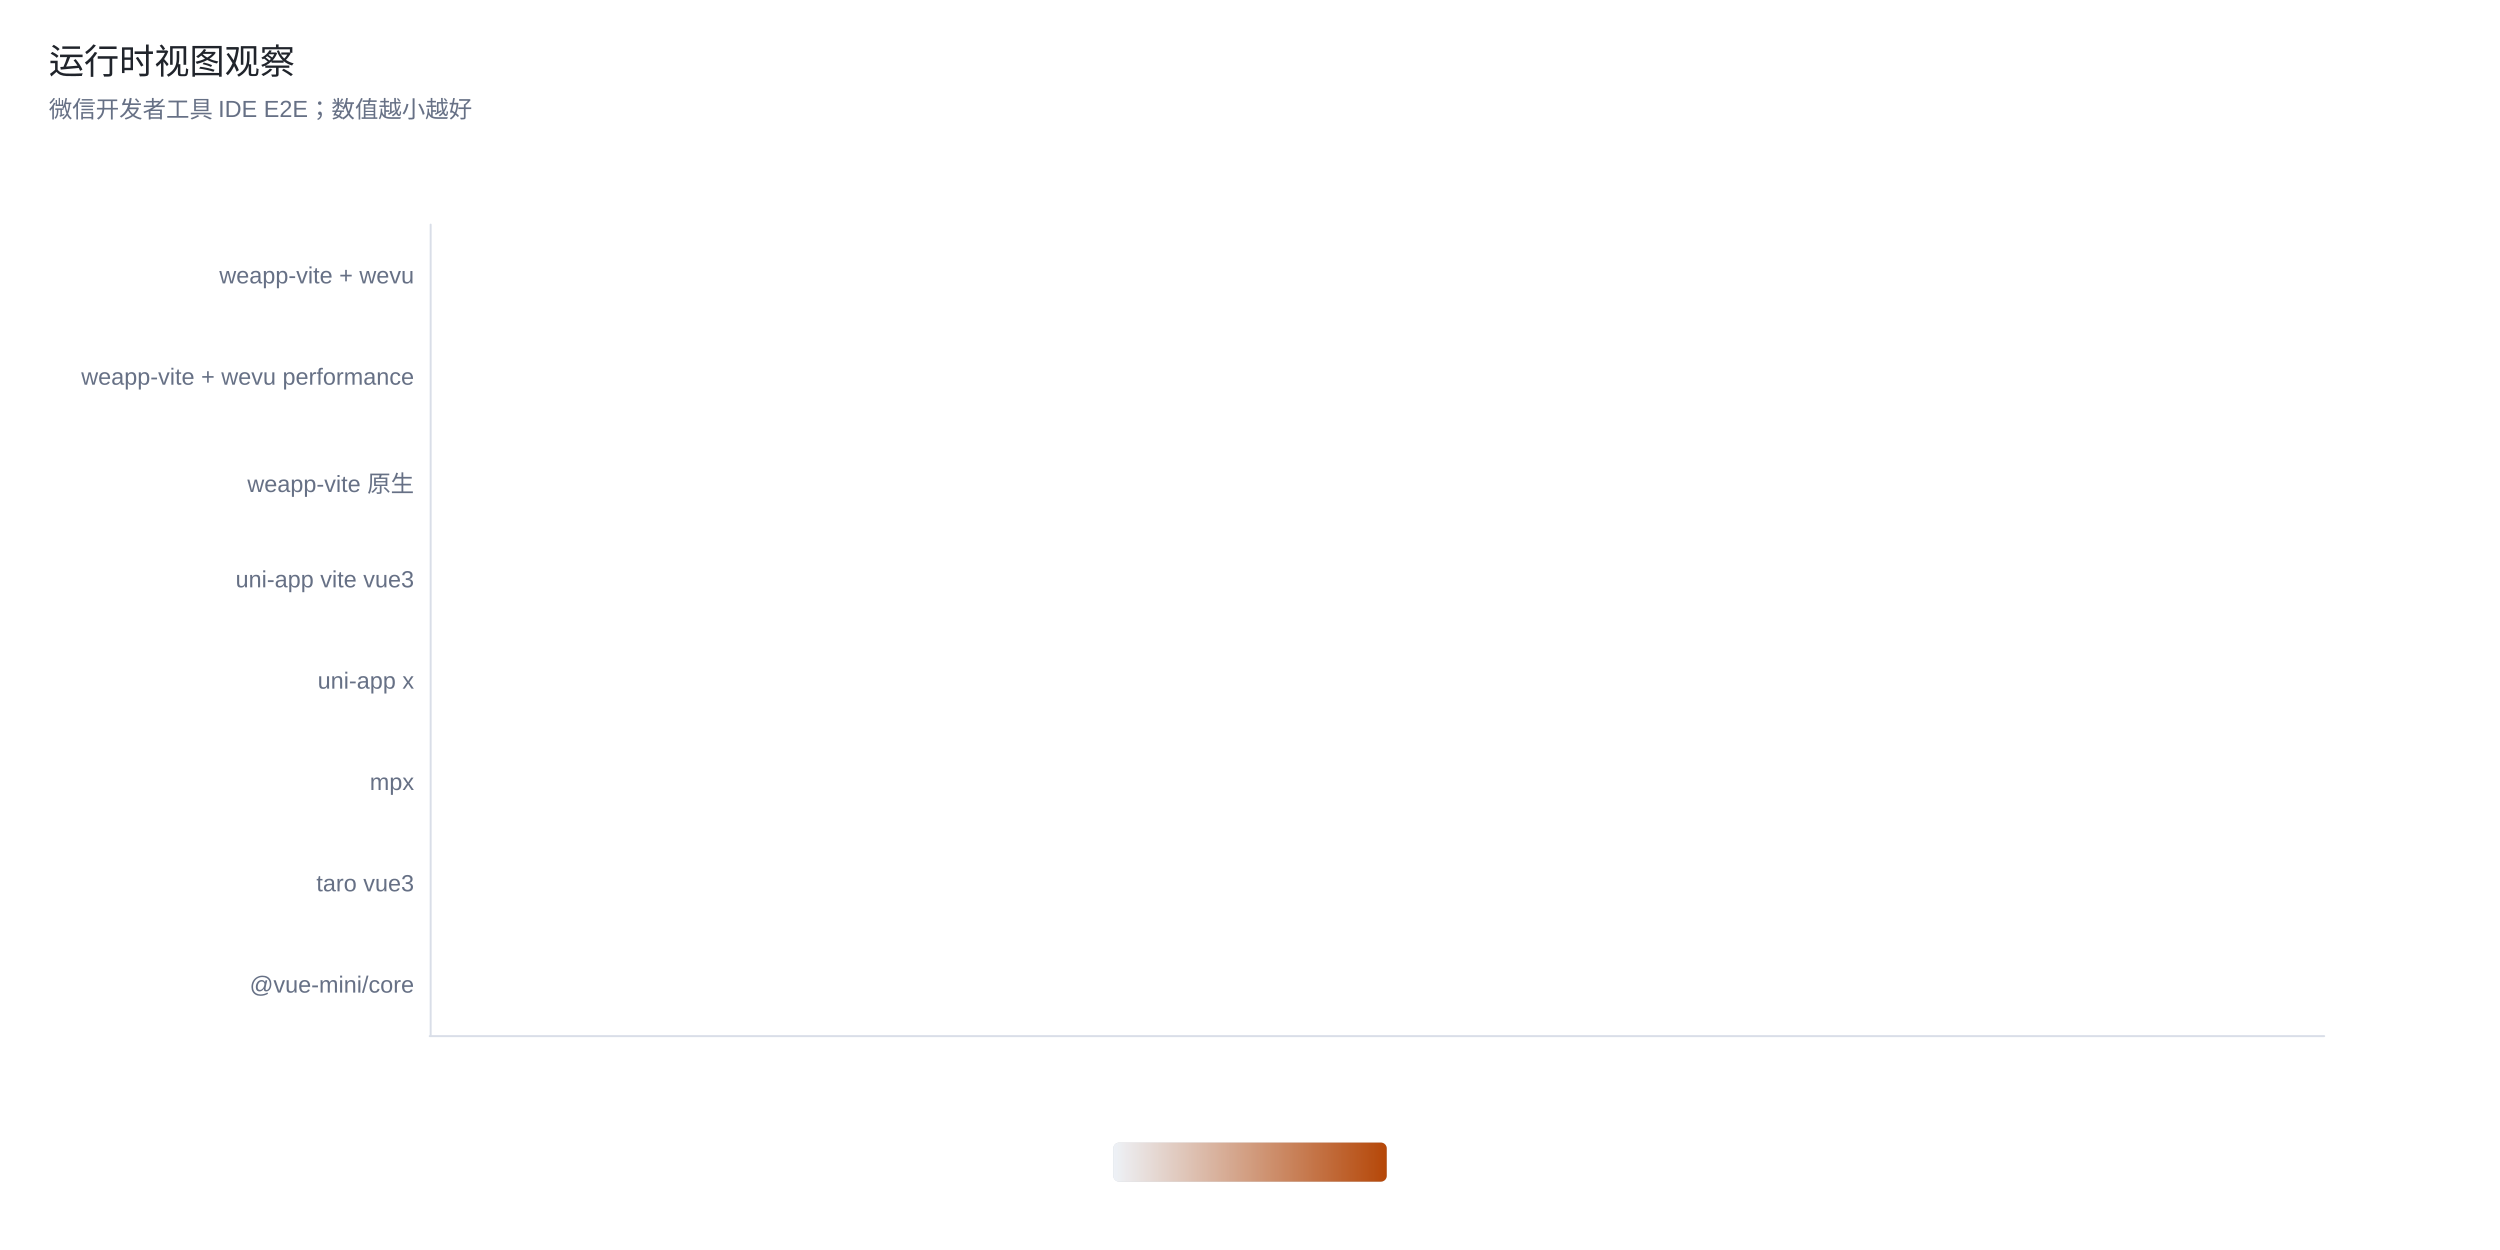
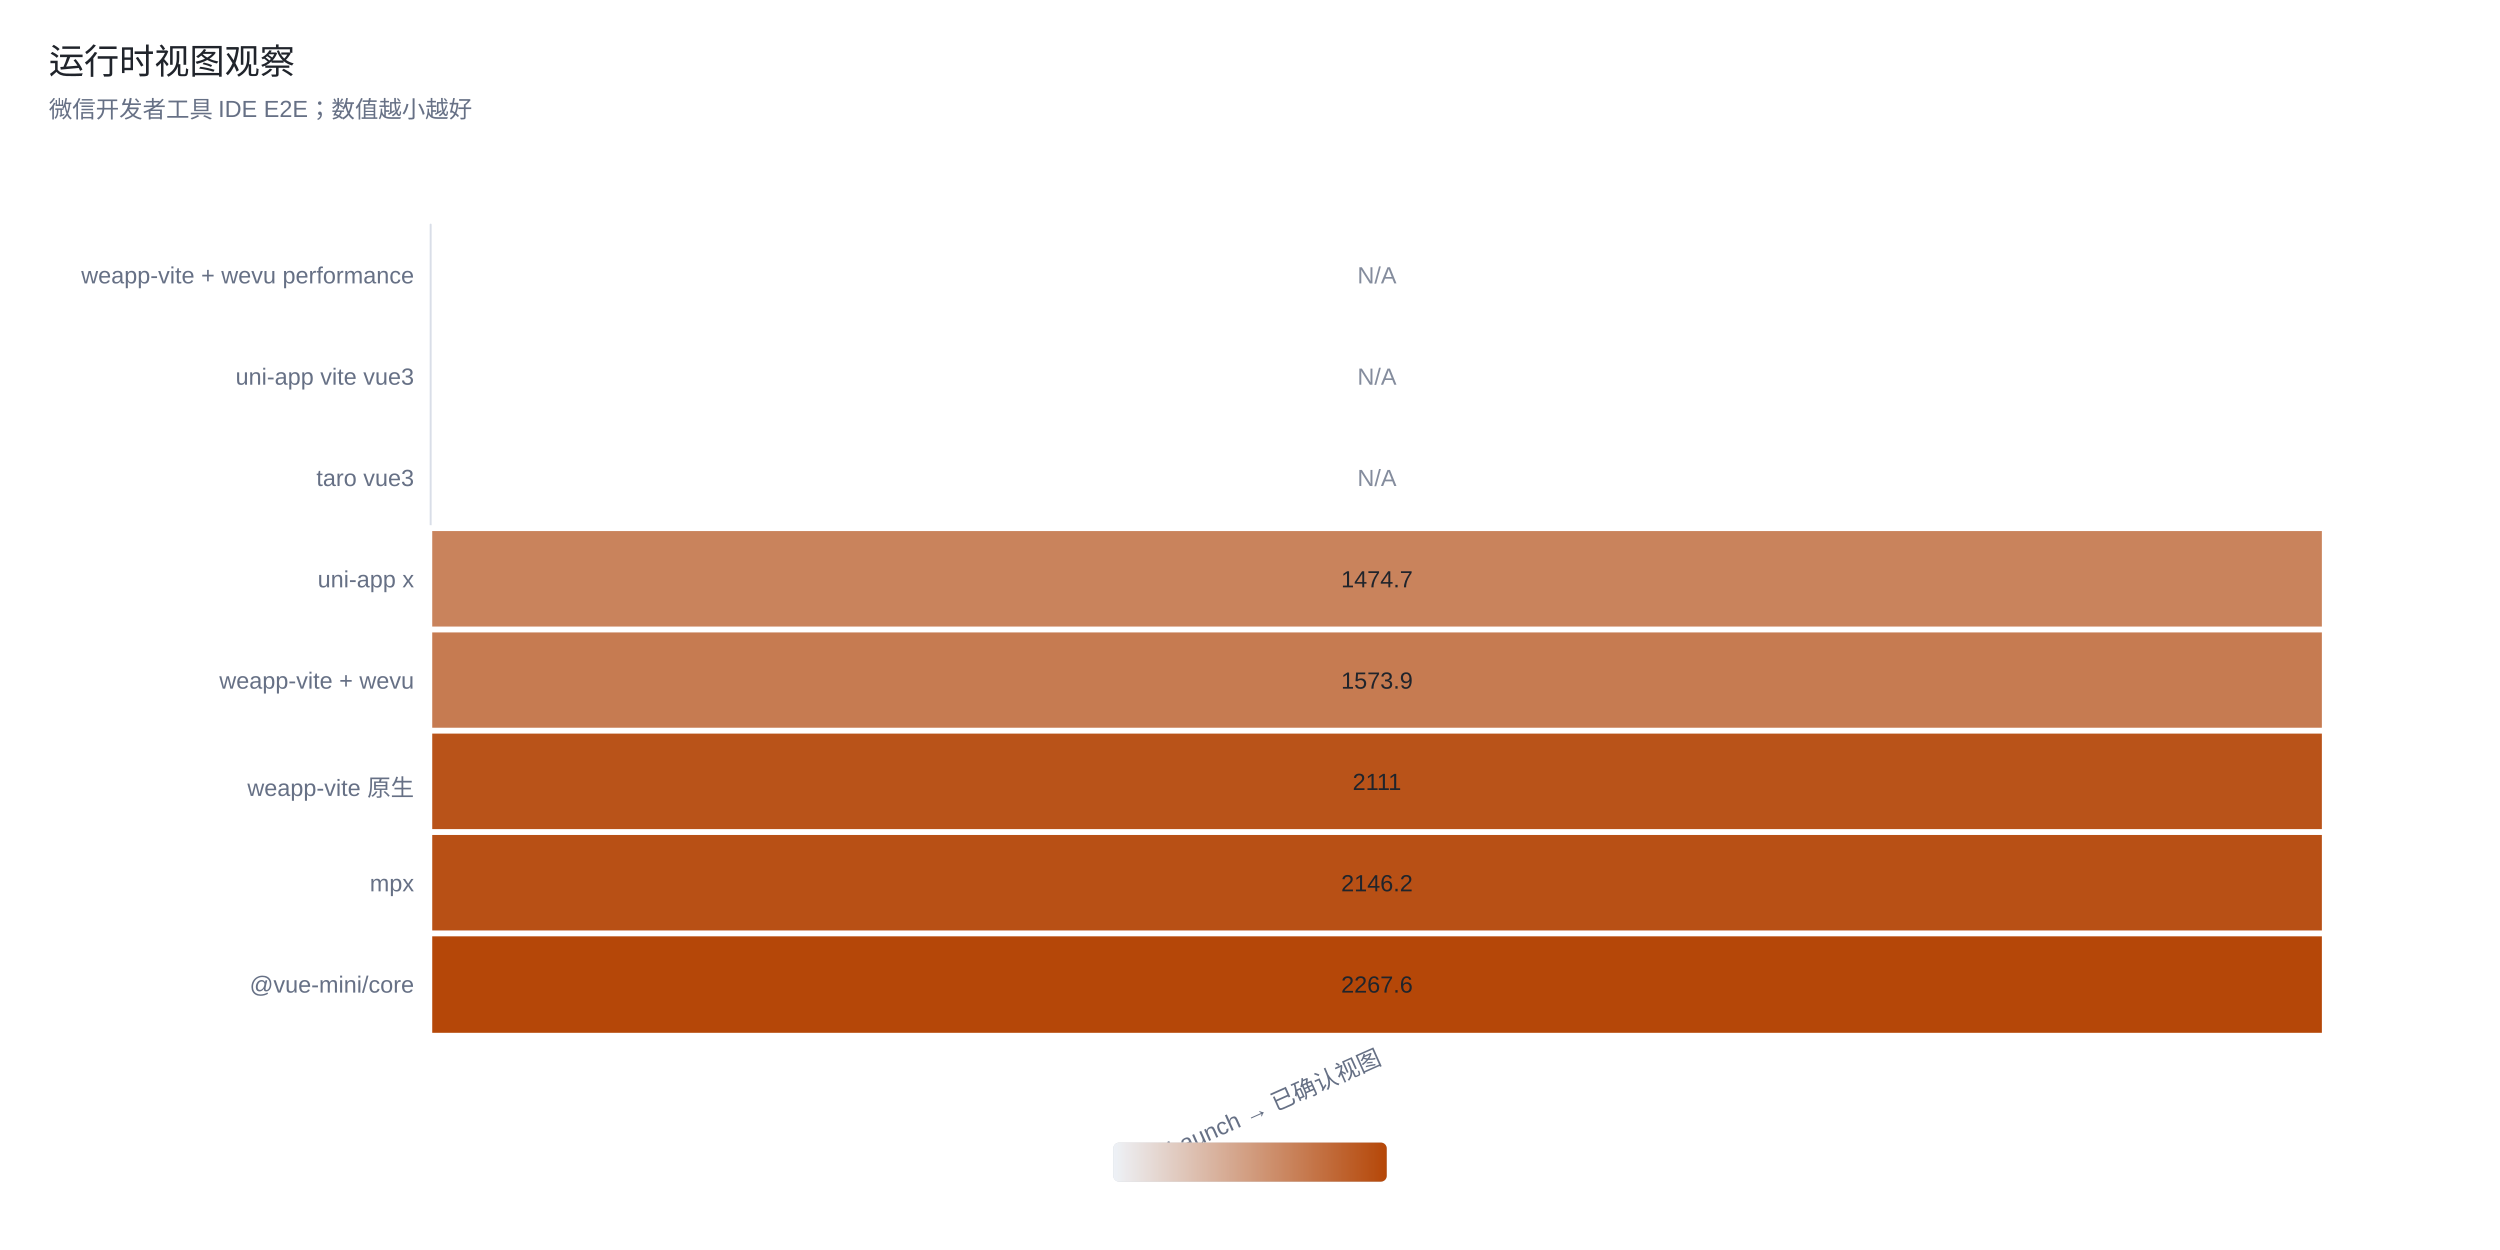
<svg xmlns="http://www.w3.org/2000/svg" role="img" aria-label="运行时视图观察" width="1280" height="640" version="1.1" baseProfile="full" viewBox="0 0 1280 640">
  <rect width="1280" height="640" x="0" y="0" fill="#ffffff" />
  <path d="M220.5 115L220.5 530" fill="none" pointer-events="visible" stroke="#d9dee8" stroke-linecap="round" />
  <path d="M220 530.5L1190 530.5" fill="none" pointer-events="visible" stroke="#d9dee8" stroke-linecap="round" />
-   <text dominant-baseline="central" text-anchor="end" style="font-family:Arial, sans-serif;font-size:12px;" xml:space="preserve" transform="translate(212 140.9375)" fill="#667085">weapp-vite + wevu</text>
-   <text dominant-baseline="central" text-anchor="end" style="font-family:Arial, sans-serif;font-size:12px;" xml:space="preserve" transform="translate(212 192.8125)" fill="#667085">weapp-vite + wevu performance</text>
-   <text dominant-baseline="central" text-anchor="end" style="font-family:Arial, sans-serif;font-size:12px;" xml:space="preserve" transform="translate(212 244.6875)" fill="#667085">weapp-vite 原生</text>
-   <text dominant-baseline="central" text-anchor="end" style="font-family:Arial, sans-serif;font-size:12px;" xml:space="preserve" transform="translate(212 296.5625)" fill="#667085">uni-app vite vue3</text>
-   <text dominant-baseline="central" text-anchor="end" style="font-family:Arial, sans-serif;font-size:12px;" xml:space="preserve" transform="translate(212 348.4375)" fill="#667085">uni-app x</text>
-   <text dominant-baseline="central" text-anchor="end" style="font-family:Arial, sans-serif;font-size:12px;" transform="translate(212 400.3125)" fill="#667085">mpx</text>
-   <text dominant-baseline="central" text-anchor="end" style="font-family:Arial, sans-serif;font-size:12px;" xml:space="preserve" transform="translate(212 452.1875)" fill="#667085">taro vue3</text>
+   <text dominant-baseline="central" text-anchor="end" style="font-family:Arial, sans-serif;font-size:12px;" xml:space="preserve" transform="translate(212 140.9375)" fill="#667085">weapp-vite + wevu performance</text>
+   <text dominant-baseline="central" text-anchor="end" style="font-family:Arial, sans-serif;font-size:12px;" xml:space="preserve" transform="translate(212 192.8125)" fill="#667085">uni-app vite vue3</text>
+   <text dominant-baseline="central" text-anchor="end" style="font-family:Arial, sans-serif;font-size:12px;" xml:space="preserve" transform="translate(212 244.6875)" fill="#667085">taro vue3</text>
+   <text dominant-baseline="central" text-anchor="end" style="font-family:Arial, sans-serif;font-size:12px;" xml:space="preserve" transform="translate(212 296.5625)" fill="#667085">uni-app x</text>
+   <text dominant-baseline="central" text-anchor="end" style="font-family:Arial, sans-serif;font-size:12px;" xml:space="preserve" transform="translate(212 348.4375)" fill="#667085">weapp-vite + wevu</text>
+   <text dominant-baseline="central" text-anchor="end" style="font-family:Arial, sans-serif;font-size:12px;" xml:space="preserve" transform="translate(212 400.3125)" fill="#667085">weapp-vite 原生</text>
+   <text dominant-baseline="central" text-anchor="end" style="font-family:Arial, sans-serif;font-size:12px;" transform="translate(212 452.1875)" fill="#667085">mpx</text>
  <text dominant-baseline="central" text-anchor="end" style="font-family:Arial, sans-serif;font-size:12px;" transform="translate(212 504.0625)" fill="#667085">@vue-mini/core</text>
+   <text dominant-baseline="central" text-anchor="end" style="font-family:Arial, sans-serif;font-size:12px;" xml:space="preserve" transform="matrix(0.914,-0.407,0.407,0.914,705,538)" fill="#667085">reLaunch → 已确认视图</text>
+   <path d="M219.8 270.4l970.5 0l0 52.4l-970.5 0Z" fill="rgb(201,131,92)" stroke="#ffffff" stroke-width="3" ecmeta_series_index="0" ecmeta_data_index="0" ecmeta_ssr_type="chart" />
+   <path d="M219.8 322.3l970.5 0l0 52.4l-970.5 0Z" fill="rgb(198,123,81)" stroke="#ffffff" stroke-width="3" ecmeta_series_index="0" ecmeta_data_index="1" ecmeta_ssr_type="chart" />
+   <path d="M219.8 374.1l970.5 0l0 52.4l-970.5 0Z" fill="rgb(185,83,25)" stroke="#ffffff" stroke-width="3" ecmeta_series_index="0" ecmeta_data_index="2" ecmeta_ssr_type="chart" />
+   <path d="M219.8 426l970.5 0l0 52.4l-970.5 0Z" fill="rgb(184,80,21)" stroke="#ffffff" stroke-width="3" ecmeta_series_index="0" ecmeta_data_index="3" ecmeta_ssr_type="chart" />
+   <path d="M219.8 477.9l970.5 0l0 52.4l-970.5 0Z" fill="rgb(181,71,8)" stroke="#ffffff" stroke-width="3" ecmeta_series_index="0" ecmeta_data_index="4" ecmeta_ssr_type="chart" />
+   <text dominant-baseline="central" text-anchor="middle" style="font-family:Arial, sans-serif;font-size:12px;" transform="translate(705 296.5625)" fill="#20242b">1474.7</text>
+   <text dominant-baseline="central" text-anchor="middle" style="font-family:Arial, sans-serif;font-size:12px;" transform="translate(705 348.4375)" fill="#20242b">1573.9</text>
+   <text dominant-baseline="central" text-anchor="middle" style="font-family:Arial, sans-serif;font-size:12px;" transform="translate(705 400.3125)" fill="#20242b">2111</text>
+   <text dominant-baseline="central" text-anchor="middle" style="font-family:Arial, sans-serif;font-size:12px;" transform="translate(705 452.1875)" fill="#20242b">2146.2</text>
+   <text dominant-baseline="central" text-anchor="middle" style="font-family:Arial, sans-serif;font-size:12px;" transform="translate(705 504.0625)" fill="#20242b">2267.6</text>
+   <path d="M1 0A1 1 0 1 1 1 -0.1A1 1 0 0 1 1 0" transform="matrix(0,0,0,0,705,140.9375)" fill="rgb(238,242,247)" fill-opacity="0.8" ecmeta_series_index="1" ecmeta_data_index="0" ecmeta_ssr_type="chart" />
+   <path d="M1 0A1 1 0 1 1 1 -0.1A1 1 0 0 1 1 0" transform="matrix(0,0,0,0,705,192.8125)" fill="rgb(238,242,247)" fill-opacity="0.8" ecmeta_series_index="1" ecmeta_data_index="1" ecmeta_ssr_type="chart" />
+   <path d="M1 0A1 1 0 1 1 1 -0.1A1 1 0 0 1 1 0" transform="matrix(0,0,0,0,705,244.6875)" fill="rgb(238,242,247)" fill-opacity="0.8" ecmeta_series_index="1" ecmeta_data_index="2" ecmeta_ssr_type="chart" />
+   <text dominant-baseline="central" text-anchor="middle" style="font-family:Arial, sans-serif;font-size:12px;" transform="translate(705 140.9375)" fill="#667085" fill-opacity="0.8">N/A</text>
+   <text dominant-baseline="central" text-anchor="middle" style="font-family:Arial, sans-serif;font-size:12px;" transform="translate(705 192.8125)" fill="#667085" fill-opacity="0.8">N/A</text>
+   <text dominant-baseline="central" text-anchor="middle" style="font-family:Arial, sans-serif;font-size:12px;" transform="translate(705 244.6875)" fill="#667085" fill-opacity="0.8">N/A</text>
  <path d="M-15 -35l170 0l0 50l-170 0Z" transform="translate(570 605)" fill="rgb(0,0,0)" fill-opacity="0" stroke="#cfd2d7" stroke-width="0" />
  <g clip-path="url(#zr2-c0)">
    <polygon points="0 0 20 0 20 140 0 140" transform="matrix(0,-1,1,0,570,605)" fill="url(#zr2-g0)" />
    <polygon points="0 0 20 0 20 140 0 140" transform="matrix(0,-1,1,0,570,605)" fill="url(#zr2-g1)" />
  </g>
  <path d="M-5 -5l227.6 0l0 50l-227.6 0Z" transform="translate(25 21)" fill="rgb(0,0,0)" fill-opacity="0" stroke="#3c3c41" stroke-width="0" />
  <text dominant-baseline="central" text-anchor="start" style="font-family:Arial, sans-serif;font-size:18px;font-weight:500;" y="9" transform="translate(25 21)" fill="#20242b">运行时视图观察</text>
  <text dominant-baseline="central" text-anchor="start" style="font-family:Arial, sans-serif;font-size:12px;font-weight:400;" xml:space="preserve" y="34" transform="translate(25 21)" fill="#667085">微信开发者工具 IDE E2E；数值越小越好</text>
  <defs>
    <clipPath id="zr2-c0">
      <path d="M3 0L17 0A3 3 0 0 1 20 3L20 137A3 3 0 0 1 17 140L3 140A3 3 0 0 1 0 137L0 3A3 3 0 0 1 3 0Z" transform="matrix(0,-1,1,0,570,605)" fill="#000" />
    </clipPath>
    <linearGradient gradientUnits="objectBoundingBox" x1="0" y1="0" x2="0" y2="1" id="zr2-g0">
      <stop offset="0%" stop-color="rgb(207,210,215)" />
      <stop offset="1%" stop-color="rgb(207,210,215)" />
      <stop offset="2%" stop-color="rgb(207,210,215)" />
      <stop offset="3%" stop-color="rgb(207,210,215)" />
      <stop offset="4%" stop-color="rgb(207,210,215)" />
      <stop offset="5%" stop-color="rgb(207,210,215)" />
      <stop offset="6%" stop-color="rgb(207,210,215)" />
      <stop offset="7%" stop-color="rgb(207,210,215)" />
      <stop offset="8%" stop-color="rgb(207,210,215)" />
      <stop offset="9%" stop-color="rgb(207,210,215)" />
      <stop offset="10%" stop-color="rgb(207,210,215)" />
      <stop offset="11%" stop-color="rgb(207,210,215)" />
      <stop offset="12%" stop-color="rgb(207,210,215)" />
      <stop offset="13%" stop-color="rgb(207,210,215)" />
      <stop offset="14%" stop-color="rgb(207,210,215)" />
      <stop offset="15%" stop-color="rgb(207,210,215)" />
      <stop offset="16%" stop-color="rgb(207,210,215)" />
      <stop offset="17%" stop-color="rgb(207,210,215)" />
      <stop offset="18%" stop-color="rgb(207,210,215)" />
      <stop offset="19%" stop-color="rgb(207,210,215)" />
      <stop offset="20%" stop-color="rgb(207,210,215)" />
      <stop offset="21%" stop-color="rgb(207,210,215)" />
      <stop offset="22%" stop-color="rgb(207,210,215)" />
      <stop offset="23%" stop-color="rgb(207,210,215)" />
      <stop offset="24%" stop-color="rgb(207,210,215)" />
      <stop offset="25%" stop-color="rgb(207,210,215)" />
      <stop offset="26%" stop-color="rgb(207,210,215)" />
      <stop offset="27%" stop-color="rgb(207,210,215)" />
      <stop offset="28%" stop-color="rgb(207,210,215)" />
      <stop offset="29%" stop-color="rgb(207,210,215)" />
      <stop offset="30%" stop-color="rgb(207,210,215)" />
      <stop offset="31%" stop-color="rgb(207,210,215)" />
      <stop offset="32%" stop-color="rgb(207,210,215)" />
      <stop offset="33%" stop-color="rgb(207,210,215)" />
      <stop offset="34%" stop-color="rgb(207,210,215)" />
      <stop offset="35%" stop-color="rgb(207,210,215)" />
      <stop offset="36%" stop-color="rgb(207,210,215)" />
      <stop offset="37%" stop-color="rgb(207,210,215)" />
      <stop offset="38%" stop-color="rgb(207,210,215)" />
      <stop offset="39%" stop-color="rgb(207,210,215)" />
      <stop offset="40%" stop-color="rgb(207,210,215)" />
      <stop offset="41%" stop-color="rgb(207,210,215)" />
      <stop offset="42%" stop-color="rgb(207,210,215)" />
      <stop offset="43%" stop-color="rgb(207,210,215)" />
      <stop offset="44%" stop-color="rgb(207,210,215)" />
      <stop offset="45%" stop-color="rgb(207,210,215)" />
      <stop offset="46%" stop-color="rgb(207,210,215)" />
      <stop offset="47%" stop-color="rgb(207,210,215)" />
      <stop offset="48%" stop-color="rgb(207,210,215)" />
      <stop offset="49%" stop-color="rgb(207,210,215)" />
      <stop offset="50%" stop-color="rgb(207,210,215)" />
      <stop offset="51%" stop-color="rgb(207,210,215)" />
      <stop offset="52%" stop-color="rgb(207,210,215)" />
      <stop offset="53%" stop-color="rgb(207,210,215)" />
      <stop offset="54%" stop-color="rgb(207,210,215)" />
      <stop offset="55%" stop-color="rgb(207,210,215)" />
      <stop offset="56%" stop-color="rgb(207,210,215)" />
      <stop offset="57%" stop-color="rgb(207,210,215)" />
      <stop offset="58%" stop-color="rgb(207,210,215)" />
      <stop offset="59%" stop-color="rgb(207,210,215)" />
      <stop offset="60%" stop-color="rgb(207,210,215)" />
      <stop offset="61%" stop-color="rgb(207,210,215)" />
      <stop offset="62%" stop-color="rgb(207,210,215)" />
      <stop offset="63%" stop-color="rgb(207,210,215)" />
      <stop offset="64%" stop-color="rgb(207,210,215)" />
      <stop offset="65%" stop-color="rgb(207,210,215)" />
      <stop offset="66%" stop-color="rgb(207,210,215)" />
      <stop offset="67%" stop-color="rgb(207,210,215)" />
      <stop offset="68%" stop-color="rgb(207,210,215)" />
      <stop offset="69%" stop-color="rgb(207,210,215)" />
      <stop offset="70%" stop-color="rgb(207,210,215)" />
      <stop offset="71%" stop-color="rgb(207,210,215)" />
      <stop offset="72%" stop-color="rgb(207,210,215)" />
      <stop offset="73%" stop-color="rgb(207,210,215)" />
      <stop offset="74%" stop-color="rgb(207,210,215)" />
      <stop offset="75%" stop-color="rgb(207,210,215)" />
      <stop offset="76%" stop-color="rgb(207,210,215)" />
      <stop offset="77%" stop-color="rgb(207,210,215)" />
      <stop offset="78%" stop-color="rgb(207,210,215)" />
      <stop offset="79%" stop-color="rgb(207,210,215)" />
      <stop offset="80%" stop-color="rgb(207,210,215)" />
      <stop offset="81%" stop-color="rgb(207,210,215)" />
      <stop offset="82%" stop-color="rgb(207,210,215)" />
      <stop offset="83%" stop-color="rgb(207,210,215)" />
      <stop offset="84%" stop-color="rgb(207,210,215)" />
      <stop offset="85%" stop-color="rgb(207,210,215)" />
      <stop offset="86%" stop-color="rgb(207,210,215)" />
      <stop offset="87%" stop-color="rgb(207,210,215)" />
      <stop offset="88%" stop-color="rgb(207,210,215)" />
      <stop offset="89%" stop-color="rgb(207,210,215)" />
      <stop offset="90%" stop-color="rgb(207,210,215)" />
      <stop offset="91%" stop-color="rgb(207,210,215)" />
      <stop offset="92%" stop-color="rgb(207,210,215)" />
      <stop offset="93%" stop-color="rgb(207,210,215)" />
      <stop offset="94%" stop-color="rgb(207,210,215)" />
      <stop offset="95%" stop-color="rgb(207,210,215)" />
      <stop offset="96%" stop-color="rgb(207,210,215)" />
      <stop offset="97%" stop-color="rgb(207,210,215)" />
      <stop offset="98%" stop-color="rgb(207,210,215)" />
      <stop offset="99%" stop-color="rgb(207,210,215)" />
      <stop offset="100%" stop-color="rgb(207,210,215)" />
    </linearGradient>
    <linearGradient gradientUnits="objectBoundingBox" x1="0" y1="0" x2="0" y2="1" id="zr2-g1">
      <stop offset="0%" stop-color="rgb(238,242,247)" />
      <stop offset="1%" stop-color="rgb(237,240,245)" />
      <stop offset="2%" stop-color="rgb(237,239,242)" />
      <stop offset="3%" stop-color="rgb(236,237,240)" />
      <stop offset="4%" stop-color="rgb(236,235,237)" />
      <stop offset="5%" stop-color="rgb(235,233,235)" />
      <stop offset="6%" stop-color="rgb(235,232,233)" />
      <stop offset="7%" stop-color="rgb(234,230,230)" />
      <stop offset="8%" stop-color="rgb(233,228,228)" />
      <stop offset="9%" stop-color="rgb(233,227,225)" />
      <stop offset="10%" stop-color="rgb(232,225,223)" />
      <stop offset="11%" stop-color="rgb(232,223,221)" />
      <stop offset="12%" stop-color="rgb(231,221,218)" />
      <stop offset="13%" stop-color="rgb(231,220,216)" />
      <stop offset="14%" stop-color="rgb(230,218,214)" />
      <stop offset="15%" stop-color="rgb(229,216,211)" />
      <stop offset="16%" stop-color="rgb(229,215,209)" />
      <stop offset="17%" stop-color="rgb(228,213,206)" />
      <stop offset="18%" stop-color="rgb(228,211,204)" />
      <stop offset="19%" stop-color="rgb(227,210,202)" />
      <stop offset="20%" stop-color="rgb(227,208,199)" />
      <stop offset="21%" stop-color="rgb(226,206,197)" />
      <stop offset="22%" stop-color="rgb(225,204,194)" />
      <stop offset="23%" stop-color="rgb(225,203,192)" />
      <stop offset="24%" stop-color="rgb(224,201,190)" />
      <stop offset="25%" stop-color="rgb(224,199,187)" />
      <stop offset="26%" stop-color="rgb(223,198,185)" />
      <stop offset="27%" stop-color="rgb(223,196,182)" />
      <stop offset="28%" stop-color="rgb(222,194,180)" />
      <stop offset="29%" stop-color="rgb(221,192,178)" />
      <stop offset="30%" stop-color="rgb(221,191,175)" />
      <stop offset="31%" stop-color="rgb(220,189,173)" />
      <stop offset="32%" stop-color="rgb(220,187,171)" />
      <stop offset="33%" stop-color="rgb(219,186,168)" />
      <stop offset="34%" stop-color="rgb(219,184,166)" />
      <stop offset="35%" stop-color="rgb(218,182,163)" />
      <stop offset="36%" stop-color="rgb(217,180,161)" />
      <stop offset="37%" stop-color="rgb(217,179,159)" />
      <stop offset="38%" stop-color="rgb(216,177,156)" />
      <stop offset="39%" stop-color="rgb(216,175,154)" />
      <stop offset="40%" stop-color="rgb(215,174,151)" />
      <stop offset="41%" stop-color="rgb(215,172,149)" />
      <stop offset="42%" stop-color="rgb(214,170,147)" />
      <stop offset="43%" stop-color="rgb(213,168,144)" />
      <stop offset="44%" stop-color="rgb(213,167,142)" />
      <stop offset="45%" stop-color="rgb(212,165,139)" />
      <stop offset="46%" stop-color="rgb(212,163,137)" />
      <stop offset="47%" stop-color="rgb(211,162,135)" />
      <stop offset="48%" stop-color="rgb(211,160,132)" />
      <stop offset="49%" stop-color="rgb(210,158,130)" />
      <stop offset="50%" stop-color="rgb(210,157,128)" />
      <stop offset="51%" stop-color="rgb(209,155,125)" />
      <stop offset="52%" stop-color="rgb(208,153,123)" />
      <stop offset="53%" stop-color="rgb(208,151,120)" />
      <stop offset="54%" stop-color="rgb(207,150,118)" />
      <stop offset="55%" stop-color="rgb(207,148,116)" />
      <stop offset="56%" stop-color="rgb(206,146,113)" />
      <stop offset="57%" stop-color="rgb(206,145,111)" />
      <stop offset="58%" stop-color="rgb(205,143,108)" />
      <stop offset="59%" stop-color="rgb(204,141,106)" />
      <stop offset="60%" stop-color="rgb(204,139,104)" />
      <stop offset="61%" stop-color="rgb(203,138,101)" />
      <stop offset="62%" stop-color="rgb(203,136,99)" />
      <stop offset="63%" stop-color="rgb(202,134,96)" />
      <stop offset="64%" stop-color="rgb(202,133,94)" />
      <stop offset="65%" stop-color="rgb(201,131,92)" />
      <stop offset="66%" stop-color="rgb(200,129,89)" />
      <stop offset="67%" stop-color="rgb(200,127,87)" />
      <stop offset="68%" stop-color="rgb(199,126,84)" />
      <stop offset="69%" stop-color="rgb(199,124,82)" />
      <stop offset="70%" stop-color="rgb(198,122,80)" />
      <stop offset="71%" stop-color="rgb(198,121,77)" />
      <stop offset="72%" stop-color="rgb(197,119,75)" />
      <stop offset="73%" stop-color="rgb(196,117,73)" />
      <stop offset="74%" stop-color="rgb(196,115,70)" />
      <stop offset="75%" stop-color="rgb(195,114,68)" />
      <stop offset="76%" stop-color="rgb(195,112,65)" />
      <stop offset="77%" stop-color="rgb(194,110,63)" />
      <stop offset="78%" stop-color="rgb(194,109,61)" />
      <stop offset="79%" stop-color="rgb(193,107,58)" />
      <stop offset="80%" stop-color="rgb(192,105,56)" />
      <stop offset="81%" stop-color="rgb(192,103,53)" />
      <stop offset="82%" stop-color="rgb(191,102,51)" />
      <stop offset="83%" stop-color="rgb(191,100,49)" />
      <stop offset="84%" stop-color="rgb(190,98,46)" />
      <stop offset="85%" stop-color="rgb(190,97,44)" />
      <stop offset="86%" stop-color="rgb(189,95,41)" />
      <stop offset="87%" stop-color="rgb(188,93,39)" />
      <stop offset="88%" stop-color="rgb(188,92,37)" />
      <stop offset="89%" stop-color="rgb(187,90,34)" />
      <stop offset="90%" stop-color="rgb(187,88,32)" />
      <stop offset="91%" stop-color="rgb(186,86,30)" />
      <stop offset="92%" stop-color="rgb(186,85,27)" />
      <stop offset="93%" stop-color="rgb(185,83,25)" />
      <stop offset="94%" stop-color="rgb(184,81,22)" />
      <stop offset="95%" stop-color="rgb(184,80,20)" />
      <stop offset="96%" stop-color="rgb(183,78,18)" />
      <stop offset="97%" stop-color="rgb(183,76,15)" />
      <stop offset="98%" stop-color="rgb(182,74,13)" />
      <stop offset="99%" stop-color="rgb(182,73,10)" />
      <stop offset="100%" stop-color="rgb(181,71,8)" />
    </linearGradient>
  </defs>
</svg>
